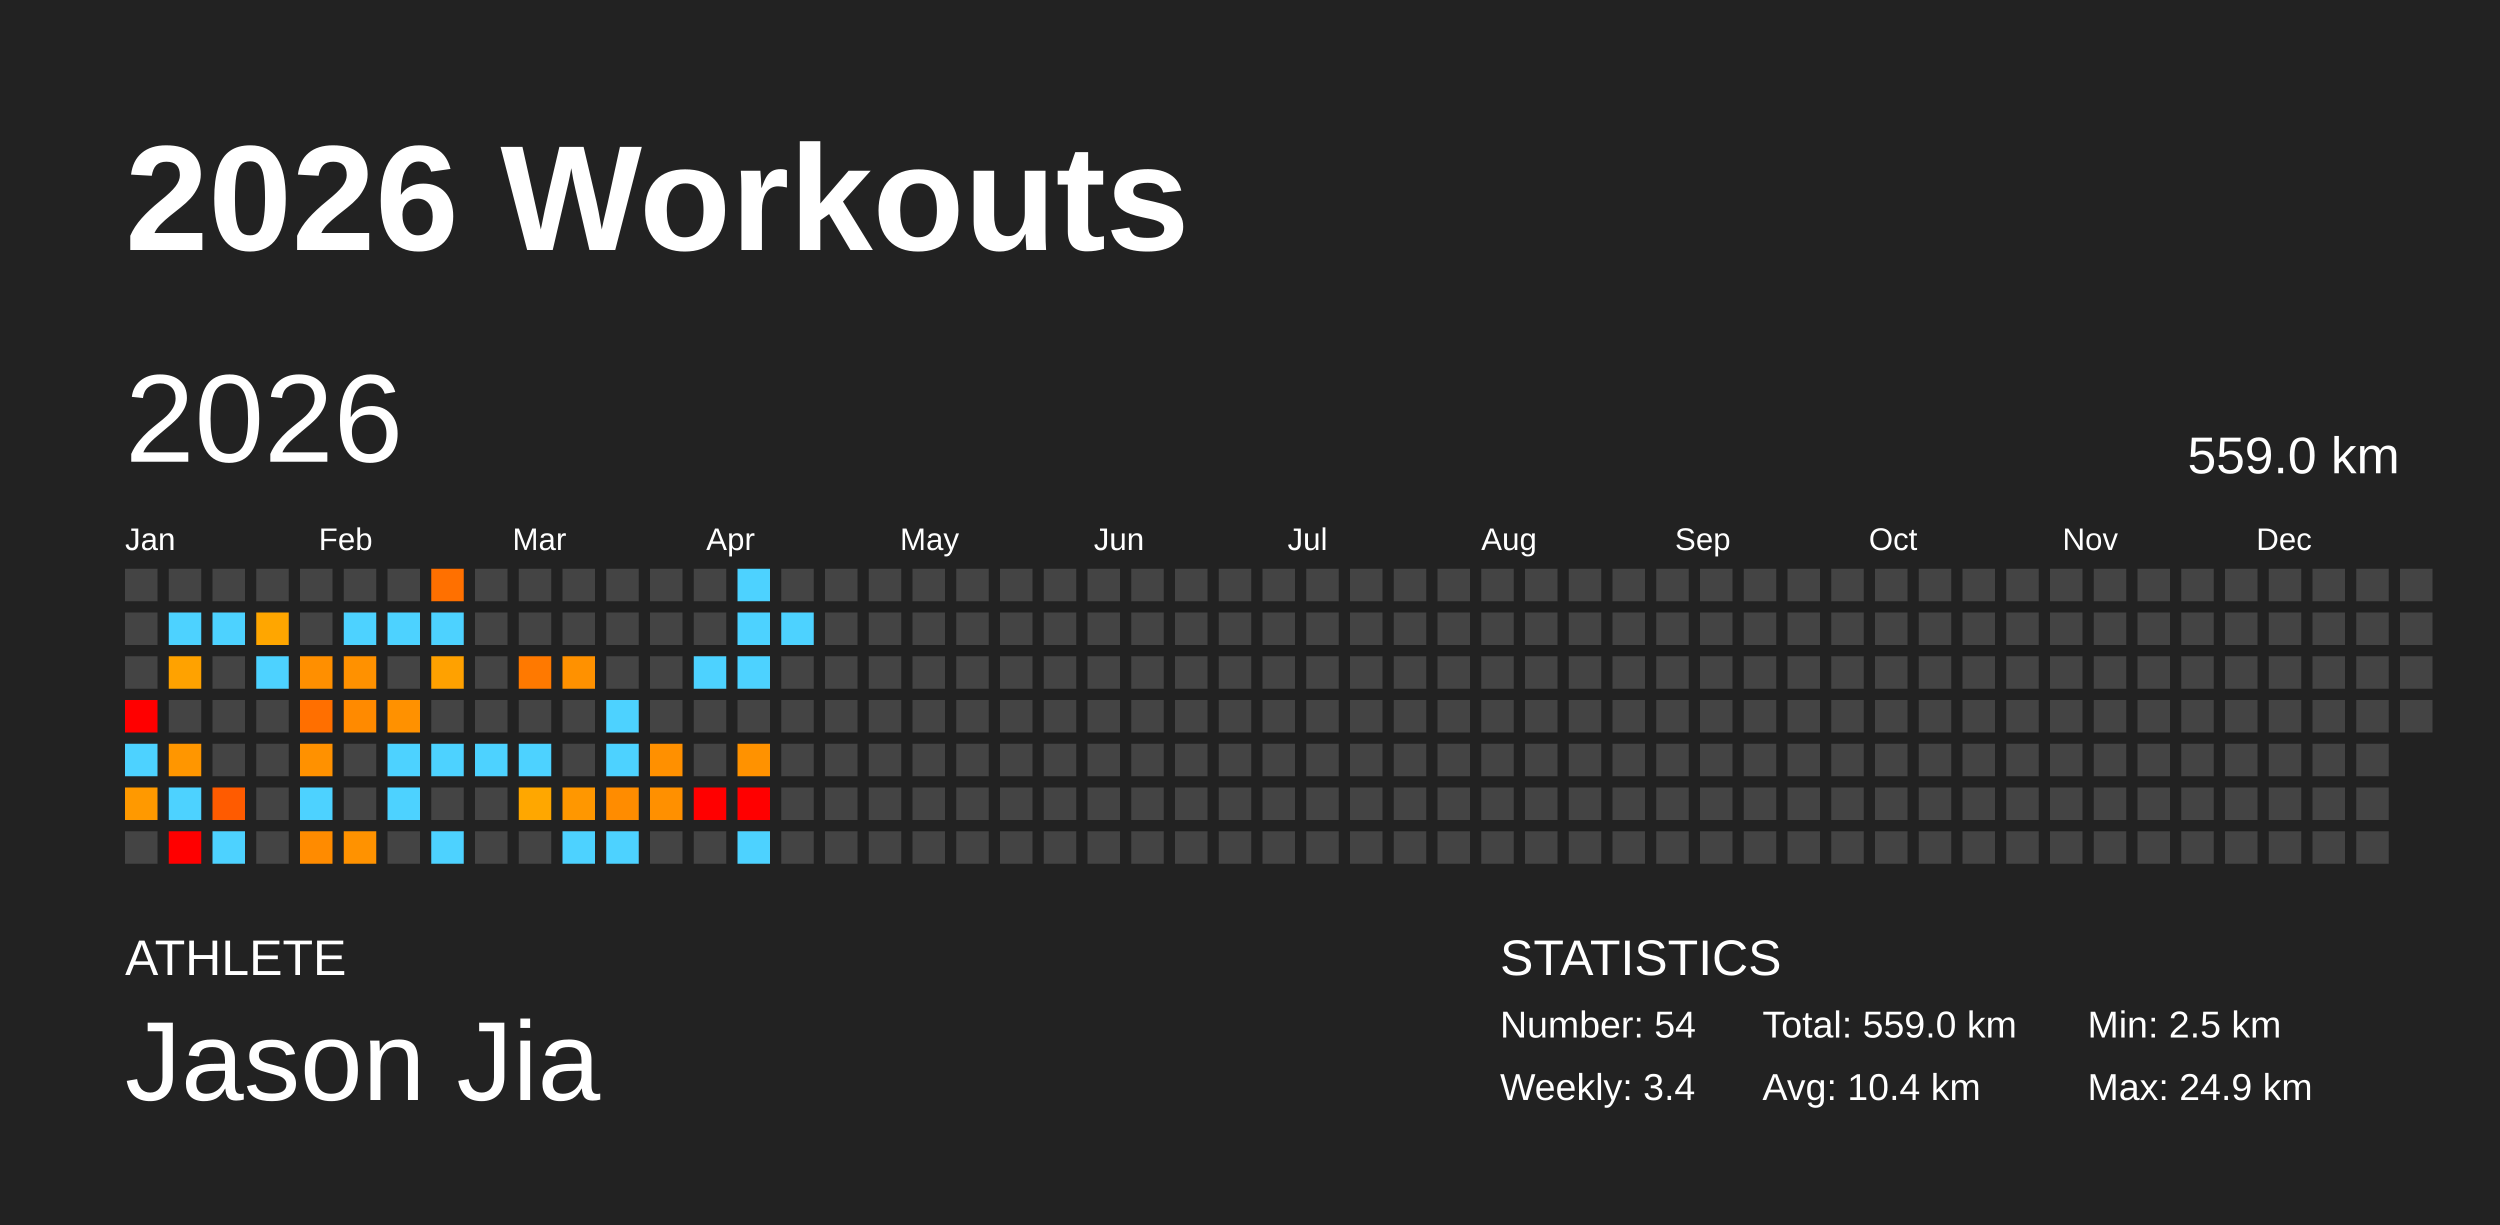
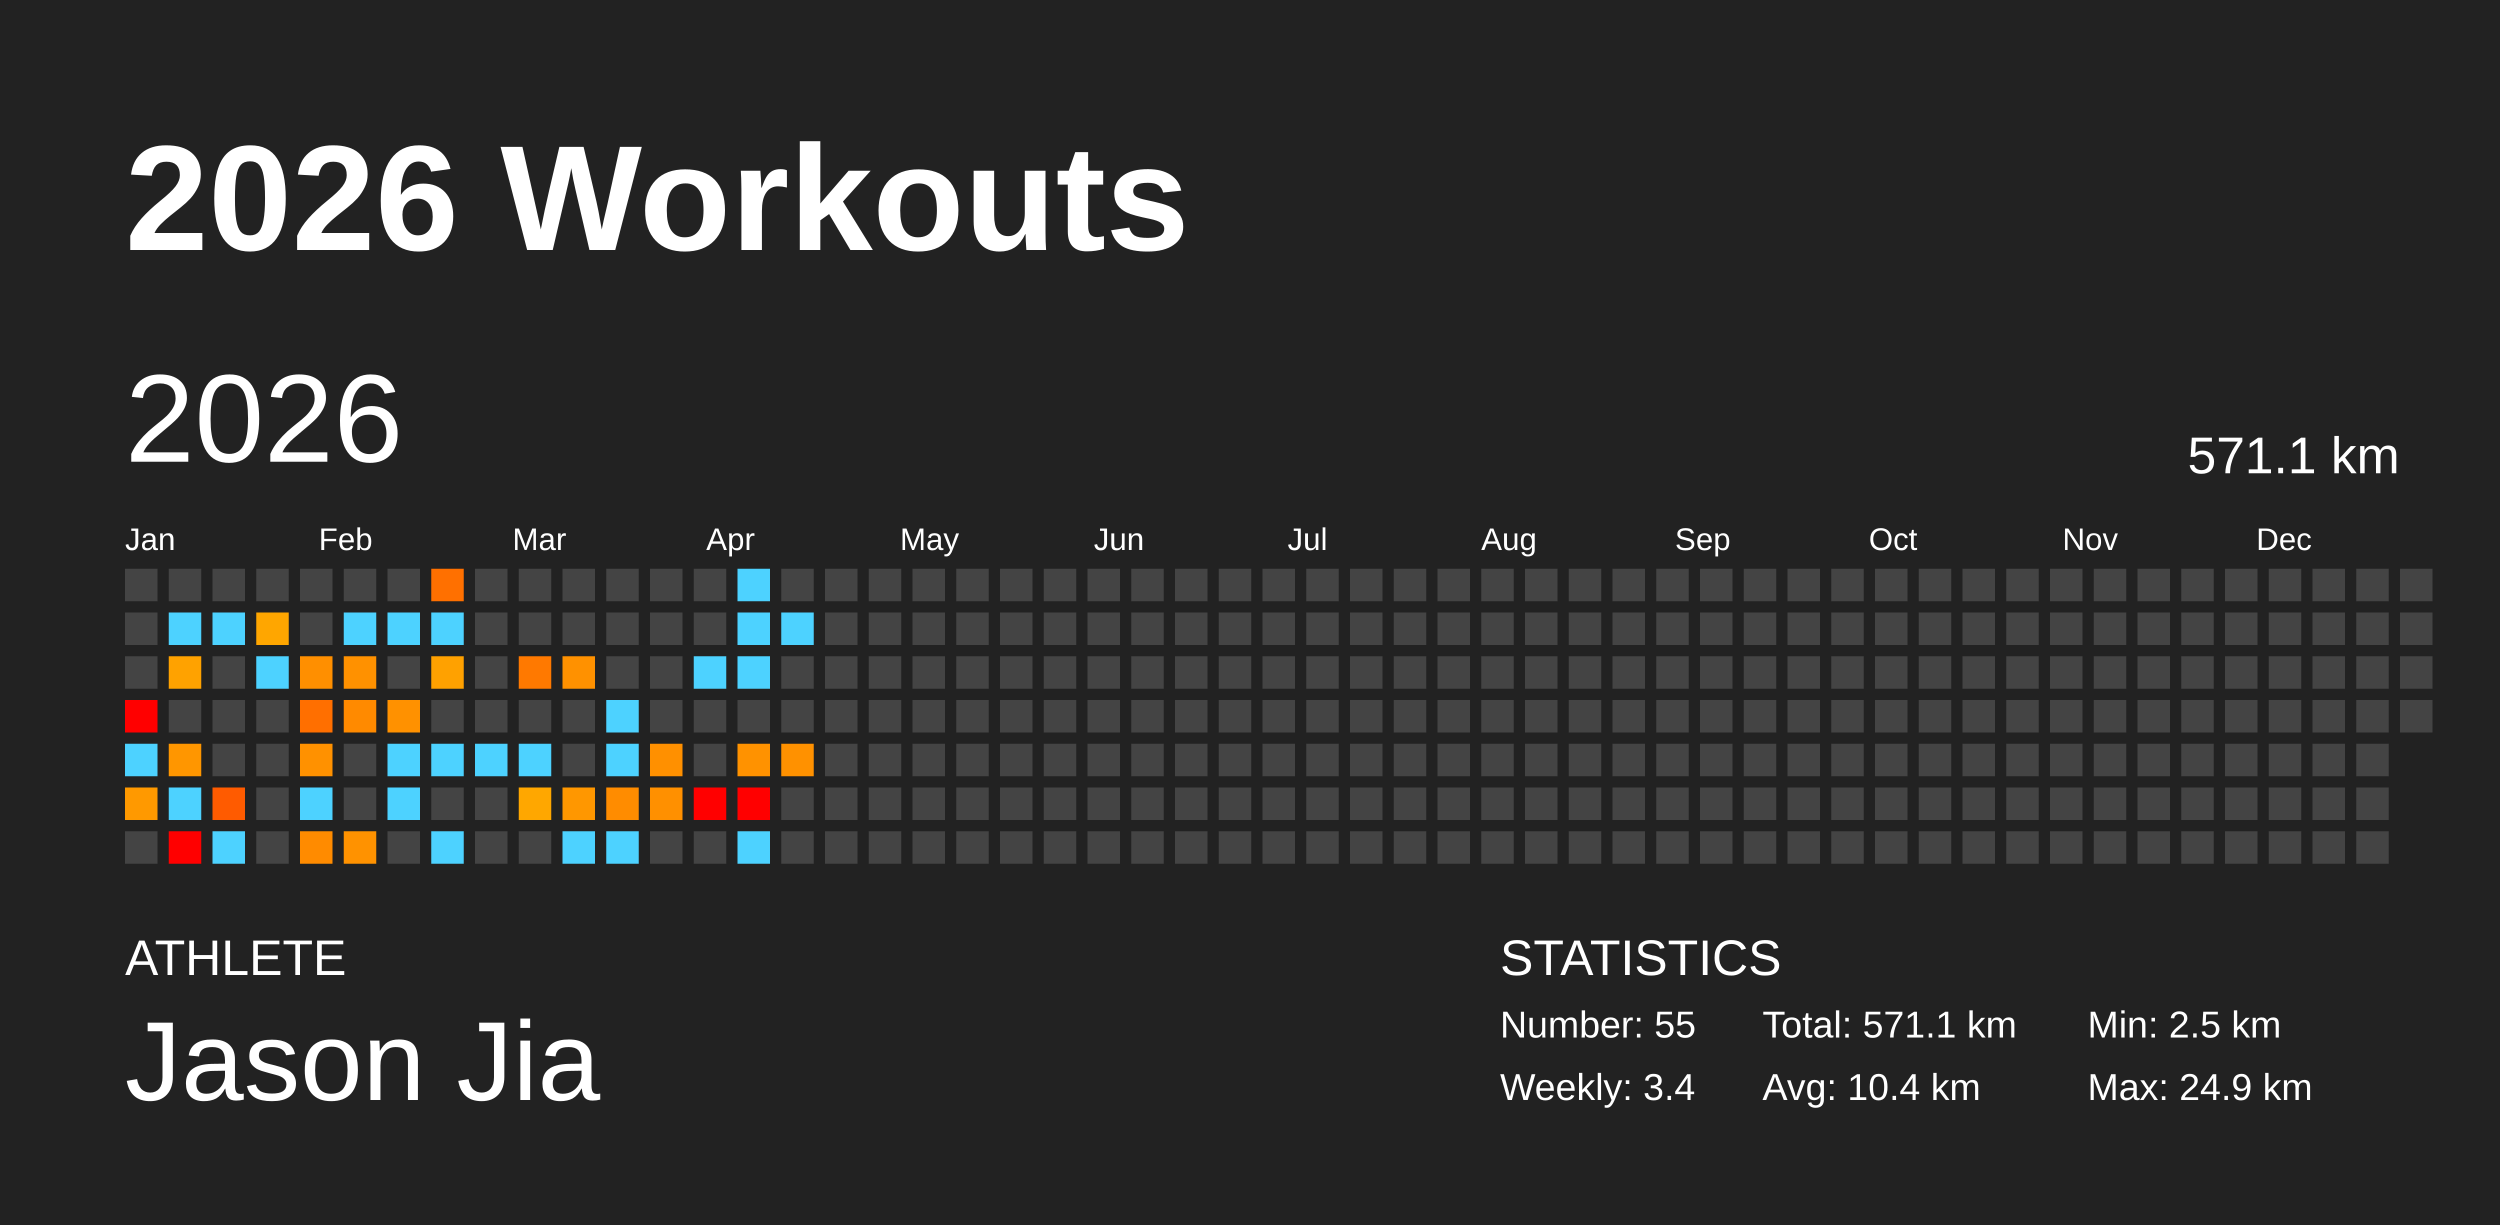
<svg xmlns="http://www.w3.org/2000/svg" baseProfile="full" height="98mm" version="1.1" viewBox="0,0,200,98" width="200mm">
  <defs />
  <rect fill="#222222" height="98" width="200" x="0" y="0" />
  <text fill="#FFFFFF" style="font-size:12px; font-family:Arial; font-weight:bold;" x="10" y="20">2026 Workouts</text>
  <text fill="#FFFFFF" style="font-size:4px; font-family:Arial" x="10" y="78">ATHLETE</text>
  <text fill="#FFFFFF" style="font-size:9px; font-family:Arial" x="10" y="88">Jason Jia</text>
  <text fill="#FFFFFF" style="font-size:4px; font-family:Arial" x="120" y="78">STATISTICS</text>
-   <text fill="#FFFFFF" style="font-size:3px; font-family:Arial" x="120" y="83">Number: 54</text>
+   <text fill="#FFFFFF" style="font-size:3px; font-family:Arial" x="120" y="83">Number: 55</text>
  <text fill="#FFFFFF" style="font-size:3px; font-family:Arial" x="120" y="88">Weekly: 3.4</text>
-   <text fill="#FFFFFF" style="font-size:3px; font-family:Arial" x="141" y="83">Total: 559.0 km</text>
+   <text fill="#FFFFFF" style="font-size:3px; font-family:Arial" x="141" y="83">Total: 571.1 km</text>
  <text fill="#FFFFFF" style="font-size:3px; font-family:Arial" x="141" y="88">Avg: 10.4 km</text>
  <text fill="#FFFFFF" style="font-size:3px; font-family:Arial" x="167" y="83">Min: 2.5 km</text>
  <text fill="#FFFFFF" style="font-size:3px; font-family:Arial" x="167" y="88">Max: 24.9 km</text>
  <text dominant-baseline="hanging" fill="#FFFFFF" style="font-size:10.0px; font-family:Arial;" x="10" y="30">2026</text>
-   <text dominant-baseline="hanging" fill="#FFFFFF" style="font-size:4.125px; font-family:Arial;" x="175" y="35">559.0 km</text>
+   <text dominant-baseline="hanging" fill="#FFFFFF" style="font-size:4.125px; font-family:Arial;" x="175" y="35">571.1 km</text>
  <text fill="#FFFFFF" style="font-size:2.5px; font-family:Arial" x="10.0" y="44">Jan</text>
  <text fill="#FFFFFF" style="font-size:2.5px; font-family:Arial" x="25.5" y="44">Feb</text>
  <text fill="#FFFFFF" style="font-size:2.5px; font-family:Arial" x="41.0" y="44">Mar</text>
  <text fill="#FFFFFF" style="font-size:2.5px; font-family:Arial" x="56.5" y="44">Apr</text>
  <text fill="#FFFFFF" style="font-size:2.5px; font-family:Arial" x="72.0" y="44">May</text>
  <text fill="#FFFFFF" style="font-size:2.5px; font-family:Arial" x="87.5" y="44">Jun</text>
  <text fill="#FFFFFF" style="font-size:2.5px; font-family:Arial" x="103.0" y="44">Jul</text>
  <text fill="#FFFFFF" style="font-size:2.5px; font-family:Arial" x="118.5" y="44">Aug</text>
  <text fill="#FFFFFF" style="font-size:2.5px; font-family:Arial" x="134.0" y="44">Sep</text>
  <text fill="#FFFFFF" style="font-size:2.5px; font-family:Arial" x="149.5" y="44">Oct</text>
  <text fill="#FFFFFF" style="font-size:2.5px; font-family:Arial" x="165.0" y="44">Nov</text>
  <text fill="#FFFFFF" style="font-size:2.5px; font-family:Arial" x="180.5" y="44">Dec</text>
  <rect fill="#444444" height="2.6" width="2.6" x="10.0" y="45.5" />
  <rect fill="#444444" height="2.6" width="2.6" x="10.0" y="49.0" />
  <rect fill="#444444" height="2.6" width="2.6" x="10.0" y="52.5" />
  <rect fill="red" height="2.6" width="2.6" x="10.0" y="56.0" />
  <rect fill="#4dd2ff" height="2.6" width="2.6" x="10.0" y="59.5" />
  <rect fill="#ff9900" height="2.6" width="2.6" x="10.0" y="63.0" />
  <rect fill="#444444" height="2.6" width="2.6" x="10.0" y="66.5" />
  <rect fill="#444444" height="2.6" width="2.6" x="13.5" y="45.5" />
  <rect fill="#4dd2ff" height="2.6" width="2.6" x="13.5" y="49.0" />
  <rect fill="#ffa200" height="2.6" width="2.6" x="13.5" y="52.5" />
  <rect fill="#444444" height="2.6" width="2.6" x="13.5" y="56.0" />
  <rect fill="#ff9600" height="2.6" width="2.6" x="13.5" y="59.5" />
  <rect fill="#4dd2ff" height="2.6" width="2.6" x="13.5" y="63.0" />
  <rect fill="red" height="2.6" width="2.6" x="13.5" y="66.5" />
  <rect fill="#444444" height="2.6" width="2.6" x="17.0" y="45.5" />
  <rect fill="#4dd2ff" height="2.6" width="2.6" x="17.0" y="49.0" />
  <rect fill="#444444" height="2.6" width="2.6" x="17.0" y="52.5" />
  <rect fill="#444444" height="2.6" width="2.6" x="17.0" y="56.0" />
  <rect fill="#444444" height="2.6" width="2.6" x="17.0" y="59.5" />
  <rect fill="#ff5b00" height="2.6" width="2.6" x="17.0" y="63.0" />
  <rect fill="#4dd2ff" height="2.6" width="2.6" x="17.0" y="66.5" />
  <rect fill="#444444" height="2.6" width="2.6" x="20.5" y="45.5" />
  <rect fill="#ffa600" height="2.6" width="2.6" x="20.5" y="49.0" />
  <rect fill="#4dd2ff" height="2.6" width="2.6" x="20.5" y="52.5" />
  <rect fill="#444444" height="2.6" width="2.6" x="20.5" y="56.0" />
  <rect fill="#444444" height="2.6" width="2.6" x="20.5" y="59.5" />
  <rect fill="#444444" height="2.6" width="2.6" x="20.5" y="63.0" />
  <rect fill="#444444" height="2.6" width="2.6" x="20.5" y="66.5" />
  <rect fill="#444444" height="2.6" width="2.6" x="24.0" y="45.5" />
  <rect fill="#444444" height="2.6" width="2.6" x="24.0" y="49.0" />
  <rect fill="#ff8f00" height="2.6" width="2.6" x="24.0" y="52.5" />
  <rect fill="#ff6f00" height="2.6" width="2.6" x="24.0" y="56.0" />
  <rect fill="#ff9100" height="2.6" width="2.6" x="24.0" y="59.5" />
  <rect fill="#4dd2ff" height="2.6" width="2.6" x="24.0" y="63.0" />
  <rect fill="#ff8b00" height="2.6" width="2.6" x="24.0" y="66.5" />
  <rect fill="#444444" height="2.6" width="2.6" x="27.5" y="45.5" />
  <rect fill="#4dd2ff" height="2.6" width="2.6" x="27.5" y="49.0" />
  <rect fill="#ff9100" height="2.6" width="2.6" x="27.5" y="52.5" />
  <rect fill="#ff8a00" height="2.6" width="2.6" x="27.5" y="56.0" />
  <rect fill="#444444" height="2.6" width="2.6" x="27.5" y="59.5" />
  <rect fill="#444444" height="2.6" width="2.6" x="27.5" y="63.0" />
  <rect fill="#ff9200" height="2.6" width="2.6" x="27.5" y="66.5" />
  <rect fill="#444444" height="2.6" width="2.6" x="31.0" y="45.5" />
  <rect fill="#4dd2ff" height="2.6" width="2.6" x="31.0" y="49.0" />
  <rect fill="#444444" height="2.6" width="2.6" x="31.0" y="52.5" />
  <rect fill="#ff9100" height="2.6" width="2.6" x="31.0" y="56.0" />
  <rect fill="#4dd2ff" height="2.6" width="2.6" x="31.0" y="59.5" />
  <rect fill="#4dd2ff" height="2.6" width="2.6" x="31.0" y="63.0" />
  <rect fill="#444444" height="2.6" width="2.6" x="31.0" y="66.5" />
  <rect fill="#ff7000" height="2.6" width="2.6" x="34.5" y="45.5" />
  <rect fill="#4dd2ff" height="2.6" width="2.6" x="34.5" y="49.0" />
  <rect fill="#ffa100" height="2.6" width="2.6" x="34.5" y="52.5" />
  <rect fill="#444444" height="2.6" width="2.6" x="34.5" y="56.0" />
  <rect fill="#4dd2ff" height="2.6" width="2.6" x="34.5" y="59.5" />
  <rect fill="#444444" height="2.6" width="2.6" x="34.5" y="63.0" />
  <rect fill="#4dd2ff" height="2.6" width="2.6" x="34.5" y="66.5" />
  <rect fill="#444444" height="2.6" width="2.6" x="38.0" y="45.5" />
  <rect fill="#444444" height="2.6" width="2.6" x="38.0" y="49.0" />
  <rect fill="#444444" height="2.6" width="2.6" x="38.0" y="52.5" />
  <rect fill="#444444" height="2.6" width="2.6" x="38.0" y="56.0" />
  <rect fill="#4dd2ff" height="2.6" width="2.6" x="38.0" y="59.5" />
  <rect fill="#444444" height="2.6" width="2.6" x="38.0" y="63.0" />
  <rect fill="#444444" height="2.6" width="2.6" x="38.0" y="66.5" />
  <rect fill="#444444" height="2.6" width="2.6" x="41.5" y="45.5" />
  <rect fill="#444444" height="2.6" width="2.6" x="41.5" y="49.0" />
  <rect fill="#ff7900" height="2.6" width="2.6" x="41.5" y="52.5" />
  <rect fill="#444444" height="2.6" width="2.6" x="41.5" y="56.0" />
  <rect fill="#4dd2ff" height="2.6" width="2.6" x="41.5" y="59.5" />
  <rect fill="#ffa700" height="2.6" width="2.6" x="41.5" y="63.0" />
  <rect fill="#444444" height="2.6" width="2.6" x="41.5" y="66.5" />
  <rect fill="#444444" height="2.6" width="2.6" x="45.0" y="45.5" />
  <rect fill="#444444" height="2.6" width="2.6" x="45.0" y="49.0" />
  <rect fill="#ff9100" height="2.6" width="2.6" x="45.0" y="52.5" />
  <rect fill="#444444" height="2.6" width="2.6" x="45.0" y="56.0" />
  <rect fill="#444444" height="2.6" width="2.6" x="45.0" y="59.5" />
  <rect fill="#ff9700" height="2.6" width="2.6" x="45.0" y="63.0" />
  <rect fill="#4dd2ff" height="2.6" width="2.6" x="45.0" y="66.5" />
  <rect fill="#444444" height="2.6" width="2.6" x="48.5" y="45.5" />
  <rect fill="#444444" height="2.6" width="2.6" x="48.5" y="49.0" />
  <rect fill="#444444" height="2.6" width="2.6" x="48.5" y="52.5" />
  <rect fill="#4dd2ff" height="2.6" width="2.6" x="48.5" y="56.0" />
  <rect fill="#4dd2ff" height="2.6" width="2.6" x="48.5" y="59.5" />
  <rect fill="#ff8c00" height="2.6" width="2.6" x="48.5" y="63.0" />
  <rect fill="#4dd2ff" height="2.6" width="2.6" x="48.5" y="66.5" />
  <rect fill="#444444" height="2.6" width="2.6" x="52.0" y="45.5" />
  <rect fill="#444444" height="2.6" width="2.6" x="52.0" y="49.0" />
  <rect fill="#444444" height="2.6" width="2.6" x="52.0" y="52.5" />
  <rect fill="#444444" height="2.6" width="2.6" x="52.0" y="56.0" />
  <rect fill="#ff9000" height="2.6" width="2.6" x="52.0" y="59.5" />
  <rect fill="#ff9000" height="2.6" width="2.6" x="52.0" y="63.0" />
  <rect fill="#444444" height="2.6" width="2.6" x="52.0" y="66.5" />
  <rect fill="#444444" height="2.6" width="2.6" x="55.5" y="45.5" />
  <rect fill="#444444" height="2.6" width="2.6" x="55.5" y="49.0" />
  <rect fill="#4dd2ff" height="2.6" width="2.6" x="55.5" y="52.5" />
  <rect fill="#444444" height="2.6" width="2.6" x="55.5" y="56.0" />
  <rect fill="#444444" height="2.6" width="2.6" x="55.5" y="59.5" />
  <rect fill="red" height="2.6" width="2.6" x="55.5" y="63.0" />
  <rect fill="#444444" height="2.6" width="2.6" x="55.5" y="66.5" />
  <rect fill="#4dd2ff" height="2.6" width="2.6" x="59.0" y="45.5" />
  <rect fill="#4dd2ff" height="2.6" width="2.6" x="59.0" y="49.0" />
  <rect fill="#4dd2ff" height="2.6" width="2.6" x="59.0" y="52.5" />
  <rect fill="#444444" height="2.6" width="2.6" x="59.0" y="56.0" />
  <rect fill="#ff9200" height="2.6" width="2.6" x="59.0" y="59.5" />
  <rect fill="red" height="2.6" width="2.6" x="59.0" y="63.0" />
  <rect fill="#4dd2ff" height="2.6" width="2.6" x="59.0" y="66.5" />
  <rect fill="#444444" height="2.6" width="2.6" x="62.5" y="45.5" />
  <rect fill="#4dd2ff" height="2.6" width="2.6" x="62.5" y="49.0" />
  <rect fill="#444444" height="2.6" width="2.6" x="62.5" y="52.5" />
  <rect fill="#444444" height="2.6" width="2.6" x="62.5" y="56.0" />
-   <rect fill="#444444" height="2.6" width="2.6" x="62.5" y="59.5" />
+   <rect fill="#ff9100" height="2.6" width="2.6" x="62.5" y="59.5" />
  <rect fill="#444444" height="2.6" width="2.6" x="62.5" y="63.0" />
  <rect fill="#444444" height="2.6" width="2.6" x="62.5" y="66.5" />
  <rect fill="#444444" height="2.6" width="2.6" x="66.0" y="45.5" />
  <rect fill="#444444" height="2.6" width="2.6" x="66.0" y="49.0" />
  <rect fill="#444444" height="2.6" width="2.6" x="66.0" y="52.5" />
  <rect fill="#444444" height="2.6" width="2.6" x="66.0" y="56.0" />
  <rect fill="#444444" height="2.6" width="2.6" x="66.0" y="59.5" />
  <rect fill="#444444" height="2.6" width="2.6" x="66.0" y="63.0" />
  <rect fill="#444444" height="2.6" width="2.6" x="66.0" y="66.5" />
  <rect fill="#444444" height="2.6" width="2.6" x="69.5" y="45.5" />
  <rect fill="#444444" height="2.6" width="2.6" x="69.5" y="49.0" />
  <rect fill="#444444" height="2.6" width="2.6" x="69.5" y="52.5" />
  <rect fill="#444444" height="2.6" width="2.6" x="69.5" y="56.0" />
  <rect fill="#444444" height="2.6" width="2.6" x="69.5" y="59.5" />
  <rect fill="#444444" height="2.6" width="2.6" x="69.5" y="63.0" />
  <rect fill="#444444" height="2.6" width="2.6" x="69.5" y="66.5" />
  <rect fill="#444444" height="2.6" width="2.6" x="73.0" y="45.5" />
  <rect fill="#444444" height="2.6" width="2.6" x="73.0" y="49.0" />
  <rect fill="#444444" height="2.6" width="2.6" x="73.0" y="52.5" />
  <rect fill="#444444" height="2.6" width="2.6" x="73.0" y="56.0" />
  <rect fill="#444444" height="2.6" width="2.6" x="73.0" y="59.5" />
  <rect fill="#444444" height="2.6" width="2.6" x="73.0" y="63.0" />
  <rect fill="#444444" height="2.6" width="2.6" x="73.0" y="66.5" />
  <rect fill="#444444" height="2.6" width="2.6" x="76.5" y="45.5" />
  <rect fill="#444444" height="2.6" width="2.6" x="76.5" y="49.0" />
  <rect fill="#444444" height="2.6" width="2.6" x="76.5" y="52.5" />
  <rect fill="#444444" height="2.6" width="2.6" x="76.5" y="56.0" />
  <rect fill="#444444" height="2.6" width="2.6" x="76.5" y="59.5" />
  <rect fill="#444444" height="2.6" width="2.6" x="76.5" y="63.0" />
  <rect fill="#444444" height="2.6" width="2.6" x="76.5" y="66.5" />
  <rect fill="#444444" height="2.6" width="2.6" x="80.0" y="45.5" />
  <rect fill="#444444" height="2.6" width="2.6" x="80.0" y="49.0" />
  <rect fill="#444444" height="2.6" width="2.6" x="80.0" y="52.5" />
  <rect fill="#444444" height="2.6" width="2.6" x="80.0" y="56.0" />
  <rect fill="#444444" height="2.6" width="2.6" x="80.0" y="59.5" />
  <rect fill="#444444" height="2.6" width="2.6" x="80.0" y="63.0" />
  <rect fill="#444444" height="2.6" width="2.6" x="80.0" y="66.5" />
  <rect fill="#444444" height="2.6" width="2.6" x="83.5" y="45.5" />
  <rect fill="#444444" height="2.6" width="2.6" x="83.5" y="49.0" />
  <rect fill="#444444" height="2.6" width="2.6" x="83.5" y="52.5" />
  <rect fill="#444444" height="2.6" width="2.6" x="83.5" y="56.0" />
  <rect fill="#444444" height="2.6" width="2.6" x="83.5" y="59.5" />
  <rect fill="#444444" height="2.6" width="2.6" x="83.5" y="63.0" />
  <rect fill="#444444" height="2.6" width="2.6" x="83.5" y="66.5" />
  <rect fill="#444444" height="2.6" width="2.6" x="87.0" y="45.5" />
  <rect fill="#444444" height="2.6" width="2.6" x="87.0" y="49.0" />
  <rect fill="#444444" height="2.6" width="2.6" x="87.0" y="52.5" />
  <rect fill="#444444" height="2.6" width="2.6" x="87.0" y="56.0" />
  <rect fill="#444444" height="2.6" width="2.6" x="87.0" y="59.5" />
  <rect fill="#444444" height="2.6" width="2.6" x="87.0" y="63.0" />
  <rect fill="#444444" height="2.6" width="2.6" x="87.0" y="66.5" />
  <rect fill="#444444" height="2.6" width="2.6" x="90.5" y="45.5" />
  <rect fill="#444444" height="2.6" width="2.6" x="90.5" y="49.0" />
  <rect fill="#444444" height="2.6" width="2.6" x="90.5" y="52.5" />
  <rect fill="#444444" height="2.6" width="2.6" x="90.5" y="56.0" />
  <rect fill="#444444" height="2.6" width="2.6" x="90.5" y="59.5" />
  <rect fill="#444444" height="2.6" width="2.6" x="90.5" y="63.0" />
  <rect fill="#444444" height="2.6" width="2.6" x="90.5" y="66.5" />
  <rect fill="#444444" height="2.6" width="2.6" x="94.0" y="45.5" />
  <rect fill="#444444" height="2.6" width="2.6" x="94.0" y="49.0" />
  <rect fill="#444444" height="2.6" width="2.6" x="94.0" y="52.5" />
  <rect fill="#444444" height="2.6" width="2.6" x="94.0" y="56.0" />
  <rect fill="#444444" height="2.6" width="2.6" x="94.0" y="59.5" />
  <rect fill="#444444" height="2.6" width="2.6" x="94.0" y="63.0" />
  <rect fill="#444444" height="2.6" width="2.6" x="94.0" y="66.5" />
  <rect fill="#444444" height="2.6" width="2.6" x="97.5" y="45.5" />
  <rect fill="#444444" height="2.6" width="2.6" x="97.5" y="49.0" />
  <rect fill="#444444" height="2.6" width="2.6" x="97.5" y="52.5" />
  <rect fill="#444444" height="2.6" width="2.6" x="97.5" y="56.0" />
  <rect fill="#444444" height="2.6" width="2.6" x="97.5" y="59.5" />
  <rect fill="#444444" height="2.6" width="2.6" x="97.5" y="63.0" />
  <rect fill="#444444" height="2.6" width="2.6" x="97.5" y="66.5" />
  <rect fill="#444444" height="2.6" width="2.6" x="101.0" y="45.5" />
  <rect fill="#444444" height="2.6" width="2.6" x="101.0" y="49.0" />
  <rect fill="#444444" height="2.6" width="2.6" x="101.0" y="52.5" />
  <rect fill="#444444" height="2.6" width="2.6" x="101.0" y="56.0" />
  <rect fill="#444444" height="2.6" width="2.6" x="101.0" y="59.5" />
  <rect fill="#444444" height="2.6" width="2.6" x="101.0" y="63.0" />
  <rect fill="#444444" height="2.6" width="2.6" x="101.0" y="66.5" />
  <rect fill="#444444" height="2.6" width="2.6" x="104.5" y="45.5" />
  <rect fill="#444444" height="2.6" width="2.6" x="104.5" y="49.0" />
  <rect fill="#444444" height="2.6" width="2.6" x="104.5" y="52.5" />
  <rect fill="#444444" height="2.6" width="2.6" x="104.5" y="56.0" />
  <rect fill="#444444" height="2.6" width="2.6" x="104.5" y="59.5" />
  <rect fill="#444444" height="2.6" width="2.6" x="104.5" y="63.0" />
  <rect fill="#444444" height="2.6" width="2.6" x="104.5" y="66.5" />
  <rect fill="#444444" height="2.6" width="2.6" x="108.0" y="45.5" />
  <rect fill="#444444" height="2.6" width="2.6" x="108.0" y="49.0" />
  <rect fill="#444444" height="2.6" width="2.6" x="108.0" y="52.5" />
  <rect fill="#444444" height="2.6" width="2.6" x="108.0" y="56.0" />
  <rect fill="#444444" height="2.6" width="2.6" x="108.0" y="59.5" />
  <rect fill="#444444" height="2.6" width="2.6" x="108.0" y="63.0" />
  <rect fill="#444444" height="2.6" width="2.6" x="108.0" y="66.5" />
  <rect fill="#444444" height="2.6" width="2.6" x="111.5" y="45.5" />
  <rect fill="#444444" height="2.6" width="2.6" x="111.5" y="49.0" />
  <rect fill="#444444" height="2.6" width="2.6" x="111.5" y="52.5" />
  <rect fill="#444444" height="2.6" width="2.6" x="111.5" y="56.0" />
  <rect fill="#444444" height="2.6" width="2.6" x="111.5" y="59.5" />
  <rect fill="#444444" height="2.6" width="2.6" x="111.5" y="63.0" />
  <rect fill="#444444" height="2.6" width="2.6" x="111.5" y="66.5" />
  <rect fill="#444444" height="2.6" width="2.6" x="115.0" y="45.5" />
  <rect fill="#444444" height="2.6" width="2.6" x="115.0" y="49.0" />
  <rect fill="#444444" height="2.6" width="2.6" x="115.0" y="52.5" />
  <rect fill="#444444" height="2.6" width="2.6" x="115.0" y="56.0" />
  <rect fill="#444444" height="2.6" width="2.6" x="115.0" y="59.5" />
  <rect fill="#444444" height="2.6" width="2.6" x="115.0" y="63.0" />
  <rect fill="#444444" height="2.6" width="2.6" x="115.0" y="66.5" />
  <rect fill="#444444" height="2.6" width="2.6" x="118.5" y="45.5" />
  <rect fill="#444444" height="2.6" width="2.6" x="118.5" y="49.0" />
  <rect fill="#444444" height="2.6" width="2.6" x="118.5" y="52.5" />
  <rect fill="#444444" height="2.6" width="2.6" x="118.5" y="56.0" />
  <rect fill="#444444" height="2.6" width="2.6" x="118.5" y="59.5" />
  <rect fill="#444444" height="2.6" width="2.6" x="118.5" y="63.0" />
  <rect fill="#444444" height="2.6" width="2.6" x="118.5" y="66.5" />
  <rect fill="#444444" height="2.6" width="2.6" x="122.0" y="45.5" />
  <rect fill="#444444" height="2.6" width="2.6" x="122.0" y="49.0" />
  <rect fill="#444444" height="2.6" width="2.6" x="122.0" y="52.5" />
  <rect fill="#444444" height="2.6" width="2.6" x="122.0" y="56.0" />
  <rect fill="#444444" height="2.6" width="2.6" x="122.0" y="59.5" />
  <rect fill="#444444" height="2.6" width="2.6" x="122.0" y="63.0" />
  <rect fill="#444444" height="2.6" width="2.6" x="122.0" y="66.5" />
  <rect fill="#444444" height="2.6" width="2.6" x="125.5" y="45.5" />
  <rect fill="#444444" height="2.6" width="2.6" x="125.5" y="49.0" />
  <rect fill="#444444" height="2.6" width="2.6" x="125.5" y="52.5" />
  <rect fill="#444444" height="2.6" width="2.6" x="125.5" y="56.0" />
  <rect fill="#444444" height="2.6" width="2.6" x="125.5" y="59.5" />
  <rect fill="#444444" height="2.6" width="2.6" x="125.5" y="63.0" />
  <rect fill="#444444" height="2.6" width="2.6" x="125.5" y="66.5" />
  <rect fill="#444444" height="2.6" width="2.6" x="129.0" y="45.5" />
  <rect fill="#444444" height="2.6" width="2.6" x="129.0" y="49.0" />
  <rect fill="#444444" height="2.6" width="2.6" x="129.0" y="52.5" />
  <rect fill="#444444" height="2.6" width="2.6" x="129.0" y="56.0" />
  <rect fill="#444444" height="2.6" width="2.6" x="129.0" y="59.5" />
  <rect fill="#444444" height="2.6" width="2.6" x="129.0" y="63.0" />
  <rect fill="#444444" height="2.6" width="2.6" x="129.0" y="66.5" />
  <rect fill="#444444" height="2.6" width="2.6" x="132.5" y="45.5" />
  <rect fill="#444444" height="2.6" width="2.6" x="132.5" y="49.0" />
  <rect fill="#444444" height="2.6" width="2.6" x="132.5" y="52.5" />
  <rect fill="#444444" height="2.6" width="2.6" x="132.5" y="56.0" />
  <rect fill="#444444" height="2.6" width="2.6" x="132.5" y="59.5" />
  <rect fill="#444444" height="2.6" width="2.6" x="132.5" y="63.0" />
  <rect fill="#444444" height="2.6" width="2.6" x="132.5" y="66.5" />
  <rect fill="#444444" height="2.6" width="2.6" x="136.0" y="45.5" />
  <rect fill="#444444" height="2.6" width="2.6" x="136.0" y="49.0" />
  <rect fill="#444444" height="2.6" width="2.6" x="136.0" y="52.5" />
  <rect fill="#444444" height="2.6" width="2.6" x="136.0" y="56.0" />
  <rect fill="#444444" height="2.6" width="2.6" x="136.0" y="59.5" />
  <rect fill="#444444" height="2.6" width="2.6" x="136.0" y="63.0" />
  <rect fill="#444444" height="2.6" width="2.6" x="136.0" y="66.5" />
  <rect fill="#444444" height="2.6" width="2.6" x="139.5" y="45.5" />
  <rect fill="#444444" height="2.6" width="2.6" x="139.5" y="49.0" />
  <rect fill="#444444" height="2.6" width="2.6" x="139.5" y="52.5" />
  <rect fill="#444444" height="2.6" width="2.6" x="139.5" y="56.0" />
  <rect fill="#444444" height="2.6" width="2.6" x="139.5" y="59.5" />
  <rect fill="#444444" height="2.6" width="2.6" x="139.5" y="63.0" />
  <rect fill="#444444" height="2.6" width="2.6" x="139.5" y="66.5" />
  <rect fill="#444444" height="2.6" width="2.6" x="143.0" y="45.5" />
  <rect fill="#444444" height="2.6" width="2.6" x="143.0" y="49.0" />
  <rect fill="#444444" height="2.6" width="2.6" x="143.0" y="52.5" />
  <rect fill="#444444" height="2.6" width="2.6" x="143.0" y="56.0" />
  <rect fill="#444444" height="2.6" width="2.6" x="143.0" y="59.5" />
  <rect fill="#444444" height="2.6" width="2.6" x="143.0" y="63.0" />
  <rect fill="#444444" height="2.6" width="2.6" x="143.0" y="66.5" />
  <rect fill="#444444" height="2.6" width="2.6" x="146.5" y="45.5" />
  <rect fill="#444444" height="2.6" width="2.6" x="146.5" y="49.0" />
  <rect fill="#444444" height="2.6" width="2.6" x="146.5" y="52.5" />
  <rect fill="#444444" height="2.6" width="2.6" x="146.5" y="56.0" />
  <rect fill="#444444" height="2.6" width="2.6" x="146.5" y="59.5" />
  <rect fill="#444444" height="2.6" width="2.6" x="146.5" y="63.0" />
  <rect fill="#444444" height="2.6" width="2.6" x="146.5" y="66.5" />
  <rect fill="#444444" height="2.6" width="2.6" x="150.0" y="45.5" />
  <rect fill="#444444" height="2.6" width="2.6" x="150.0" y="49.0" />
  <rect fill="#444444" height="2.6" width="2.6" x="150.0" y="52.5" />
  <rect fill="#444444" height="2.6" width="2.6" x="150.0" y="56.0" />
  <rect fill="#444444" height="2.6" width="2.6" x="150.0" y="59.5" />
  <rect fill="#444444" height="2.6" width="2.6" x="150.0" y="63.0" />
  <rect fill="#444444" height="2.6" width="2.6" x="150.0" y="66.5" />
  <rect fill="#444444" height="2.6" width="2.6" x="153.5" y="45.5" />
  <rect fill="#444444" height="2.6" width="2.6" x="153.5" y="49.0" />
  <rect fill="#444444" height="2.6" width="2.6" x="153.5" y="52.5" />
  <rect fill="#444444" height="2.6" width="2.6" x="153.5" y="56.0" />
  <rect fill="#444444" height="2.6" width="2.6" x="153.5" y="59.5" />
  <rect fill="#444444" height="2.6" width="2.6" x="153.5" y="63.0" />
  <rect fill="#444444" height="2.6" width="2.6" x="153.5" y="66.5" />
  <rect fill="#444444" height="2.6" width="2.6" x="157.0" y="45.5" />
  <rect fill="#444444" height="2.6" width="2.6" x="157.0" y="49.0" />
  <rect fill="#444444" height="2.6" width="2.6" x="157.0" y="52.5" />
  <rect fill="#444444" height="2.6" width="2.6" x="157.0" y="56.0" />
  <rect fill="#444444" height="2.6" width="2.6" x="157.0" y="59.5" />
  <rect fill="#444444" height="2.6" width="2.6" x="157.0" y="63.0" />
  <rect fill="#444444" height="2.6" width="2.6" x="157.0" y="66.5" />
  <rect fill="#444444" height="2.6" width="2.6" x="160.5" y="45.5" />
  <rect fill="#444444" height="2.6" width="2.6" x="160.5" y="49.0" />
  <rect fill="#444444" height="2.6" width="2.6" x="160.5" y="52.5" />
  <rect fill="#444444" height="2.6" width="2.6" x="160.5" y="56.0" />
  <rect fill="#444444" height="2.6" width="2.6" x="160.5" y="59.5" />
  <rect fill="#444444" height="2.6" width="2.6" x="160.5" y="63.0" />
  <rect fill="#444444" height="2.6" width="2.6" x="160.5" y="66.5" />
  <rect fill="#444444" height="2.6" width="2.6" x="164.0" y="45.5" />
  <rect fill="#444444" height="2.6" width="2.6" x="164.0" y="49.0" />
  <rect fill="#444444" height="2.6" width="2.6" x="164.0" y="52.5" />
  <rect fill="#444444" height="2.6" width="2.6" x="164.0" y="56.0" />
  <rect fill="#444444" height="2.6" width="2.6" x="164.0" y="59.5" />
  <rect fill="#444444" height="2.6" width="2.6" x="164.0" y="63.0" />
  <rect fill="#444444" height="2.6" width="2.6" x="164.0" y="66.5" />
  <rect fill="#444444" height="2.6" width="2.6" x="167.5" y="45.5" />
  <rect fill="#444444" height="2.6" width="2.6" x="167.5" y="49.0" />
  <rect fill="#444444" height="2.6" width="2.6" x="167.5" y="52.5" />
  <rect fill="#444444" height="2.6" width="2.6" x="167.5" y="56.0" />
  <rect fill="#444444" height="2.6" width="2.6" x="167.5" y="59.5" />
  <rect fill="#444444" height="2.6" width="2.6" x="167.5" y="63.0" />
  <rect fill="#444444" height="2.6" width="2.6" x="167.5" y="66.5" />
  <rect fill="#444444" height="2.6" width="2.6" x="171.0" y="45.5" />
  <rect fill="#444444" height="2.6" width="2.6" x="171.0" y="49.0" />
  <rect fill="#444444" height="2.6" width="2.6" x="171.0" y="52.5" />
  <rect fill="#444444" height="2.6" width="2.6" x="171.0" y="56.0" />
  <rect fill="#444444" height="2.6" width="2.6" x="171.0" y="59.5" />
  <rect fill="#444444" height="2.6" width="2.6" x="171.0" y="63.0" />
  <rect fill="#444444" height="2.6" width="2.6" x="171.0" y="66.5" />
  <rect fill="#444444" height="2.6" width="2.6" x="174.5" y="45.5" />
  <rect fill="#444444" height="2.6" width="2.6" x="174.5" y="49.0" />
  <rect fill="#444444" height="2.6" width="2.6" x="174.5" y="52.5" />
  <rect fill="#444444" height="2.6" width="2.6" x="174.5" y="56.0" />
  <rect fill="#444444" height="2.6" width="2.6" x="174.5" y="59.5" />
  <rect fill="#444444" height="2.6" width="2.6" x="174.5" y="63.0" />
  <rect fill="#444444" height="2.6" width="2.6" x="174.5" y="66.5" />
  <rect fill="#444444" height="2.6" width="2.6" x="178.0" y="45.5" />
  <rect fill="#444444" height="2.6" width="2.6" x="178.0" y="49.0" />
  <rect fill="#444444" height="2.6" width="2.6" x="178.0" y="52.5" />
  <rect fill="#444444" height="2.6" width="2.6" x="178.0" y="56.0" />
  <rect fill="#444444" height="2.6" width="2.6" x="178.0" y="59.5" />
  <rect fill="#444444" height="2.6" width="2.6" x="178.0" y="63.0" />
  <rect fill="#444444" height="2.6" width="2.6" x="178.0" y="66.5" />
  <rect fill="#444444" height="2.6" width="2.6" x="181.5" y="45.5" />
  <rect fill="#444444" height="2.6" width="2.6" x="181.5" y="49.0" />
  <rect fill="#444444" height="2.6" width="2.6" x="181.5" y="52.5" />
  <rect fill="#444444" height="2.6" width="2.6" x="181.5" y="56.0" />
  <rect fill="#444444" height="2.6" width="2.6" x="181.5" y="59.5" />
  <rect fill="#444444" height="2.6" width="2.6" x="181.5" y="63.0" />
  <rect fill="#444444" height="2.6" width="2.6" x="181.5" y="66.5" />
  <rect fill="#444444" height="2.6" width="2.6" x="185.0" y="45.5" />
  <rect fill="#444444" height="2.6" width="2.6" x="185.0" y="49.0" />
  <rect fill="#444444" height="2.6" width="2.6" x="185.0" y="52.5" />
  <rect fill="#444444" height="2.6" width="2.6" x="185.0" y="56.0" />
  <rect fill="#444444" height="2.6" width="2.6" x="185.0" y="59.5" />
  <rect fill="#444444" height="2.6" width="2.6" x="185.0" y="63.0" />
  <rect fill="#444444" height="2.6" width="2.6" x="185.0" y="66.5" />
  <rect fill="#444444" height="2.6" width="2.6" x="188.5" y="45.5" />
  <rect fill="#444444" height="2.6" width="2.6" x="188.5" y="49.0" />
  <rect fill="#444444" height="2.6" width="2.6" x="188.5" y="52.5" />
  <rect fill="#444444" height="2.6" width="2.6" x="188.5" y="56.0" />
  <rect fill="#444444" height="2.6" width="2.6" x="188.5" y="59.5" />
  <rect fill="#444444" height="2.6" width="2.6" x="188.5" y="63.0" />
  <rect fill="#444444" height="2.6" width="2.6" x="188.5" y="66.5" />
  <rect fill="#444444" height="2.6" width="2.6" x="192.0" y="45.5" />
  <rect fill="#444444" height="2.6" width="2.6" x="192.0" y="49.0" />
  <rect fill="#444444" height="2.6" width="2.6" x="192.0" y="52.5" />
  <rect fill="#444444" height="2.6" width="2.6" x="192.0" y="56.0" />
</svg>
